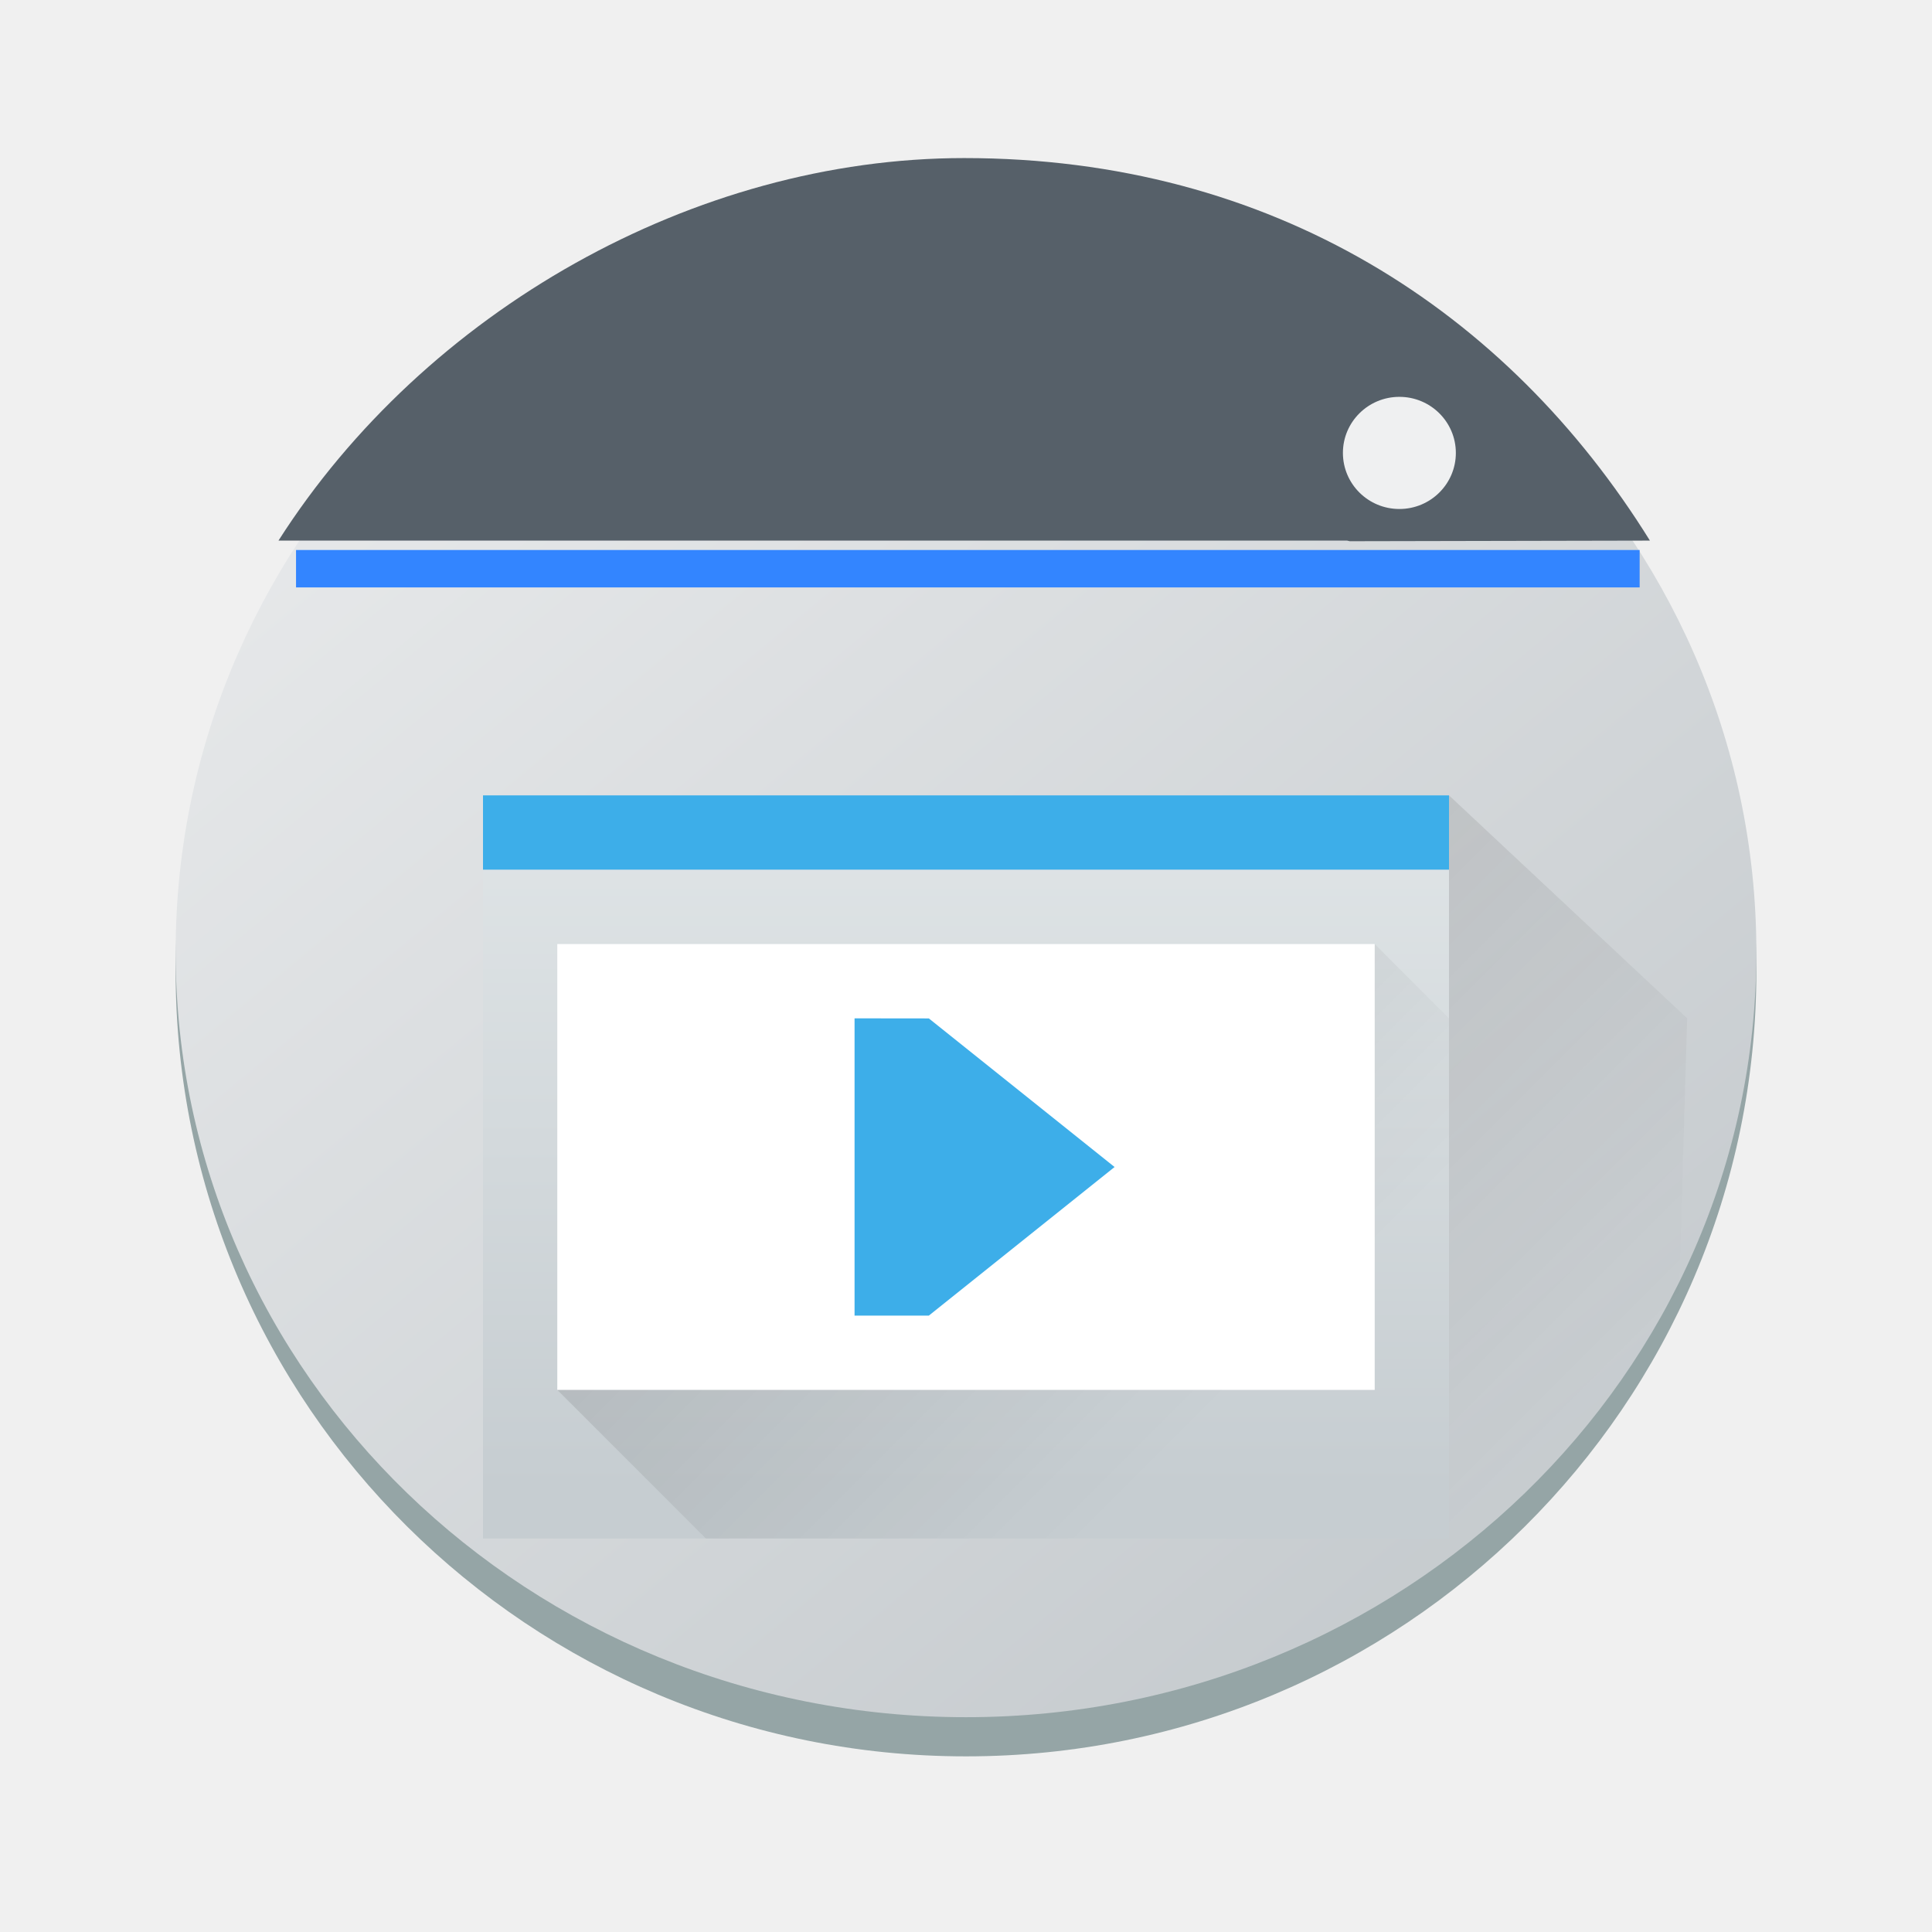
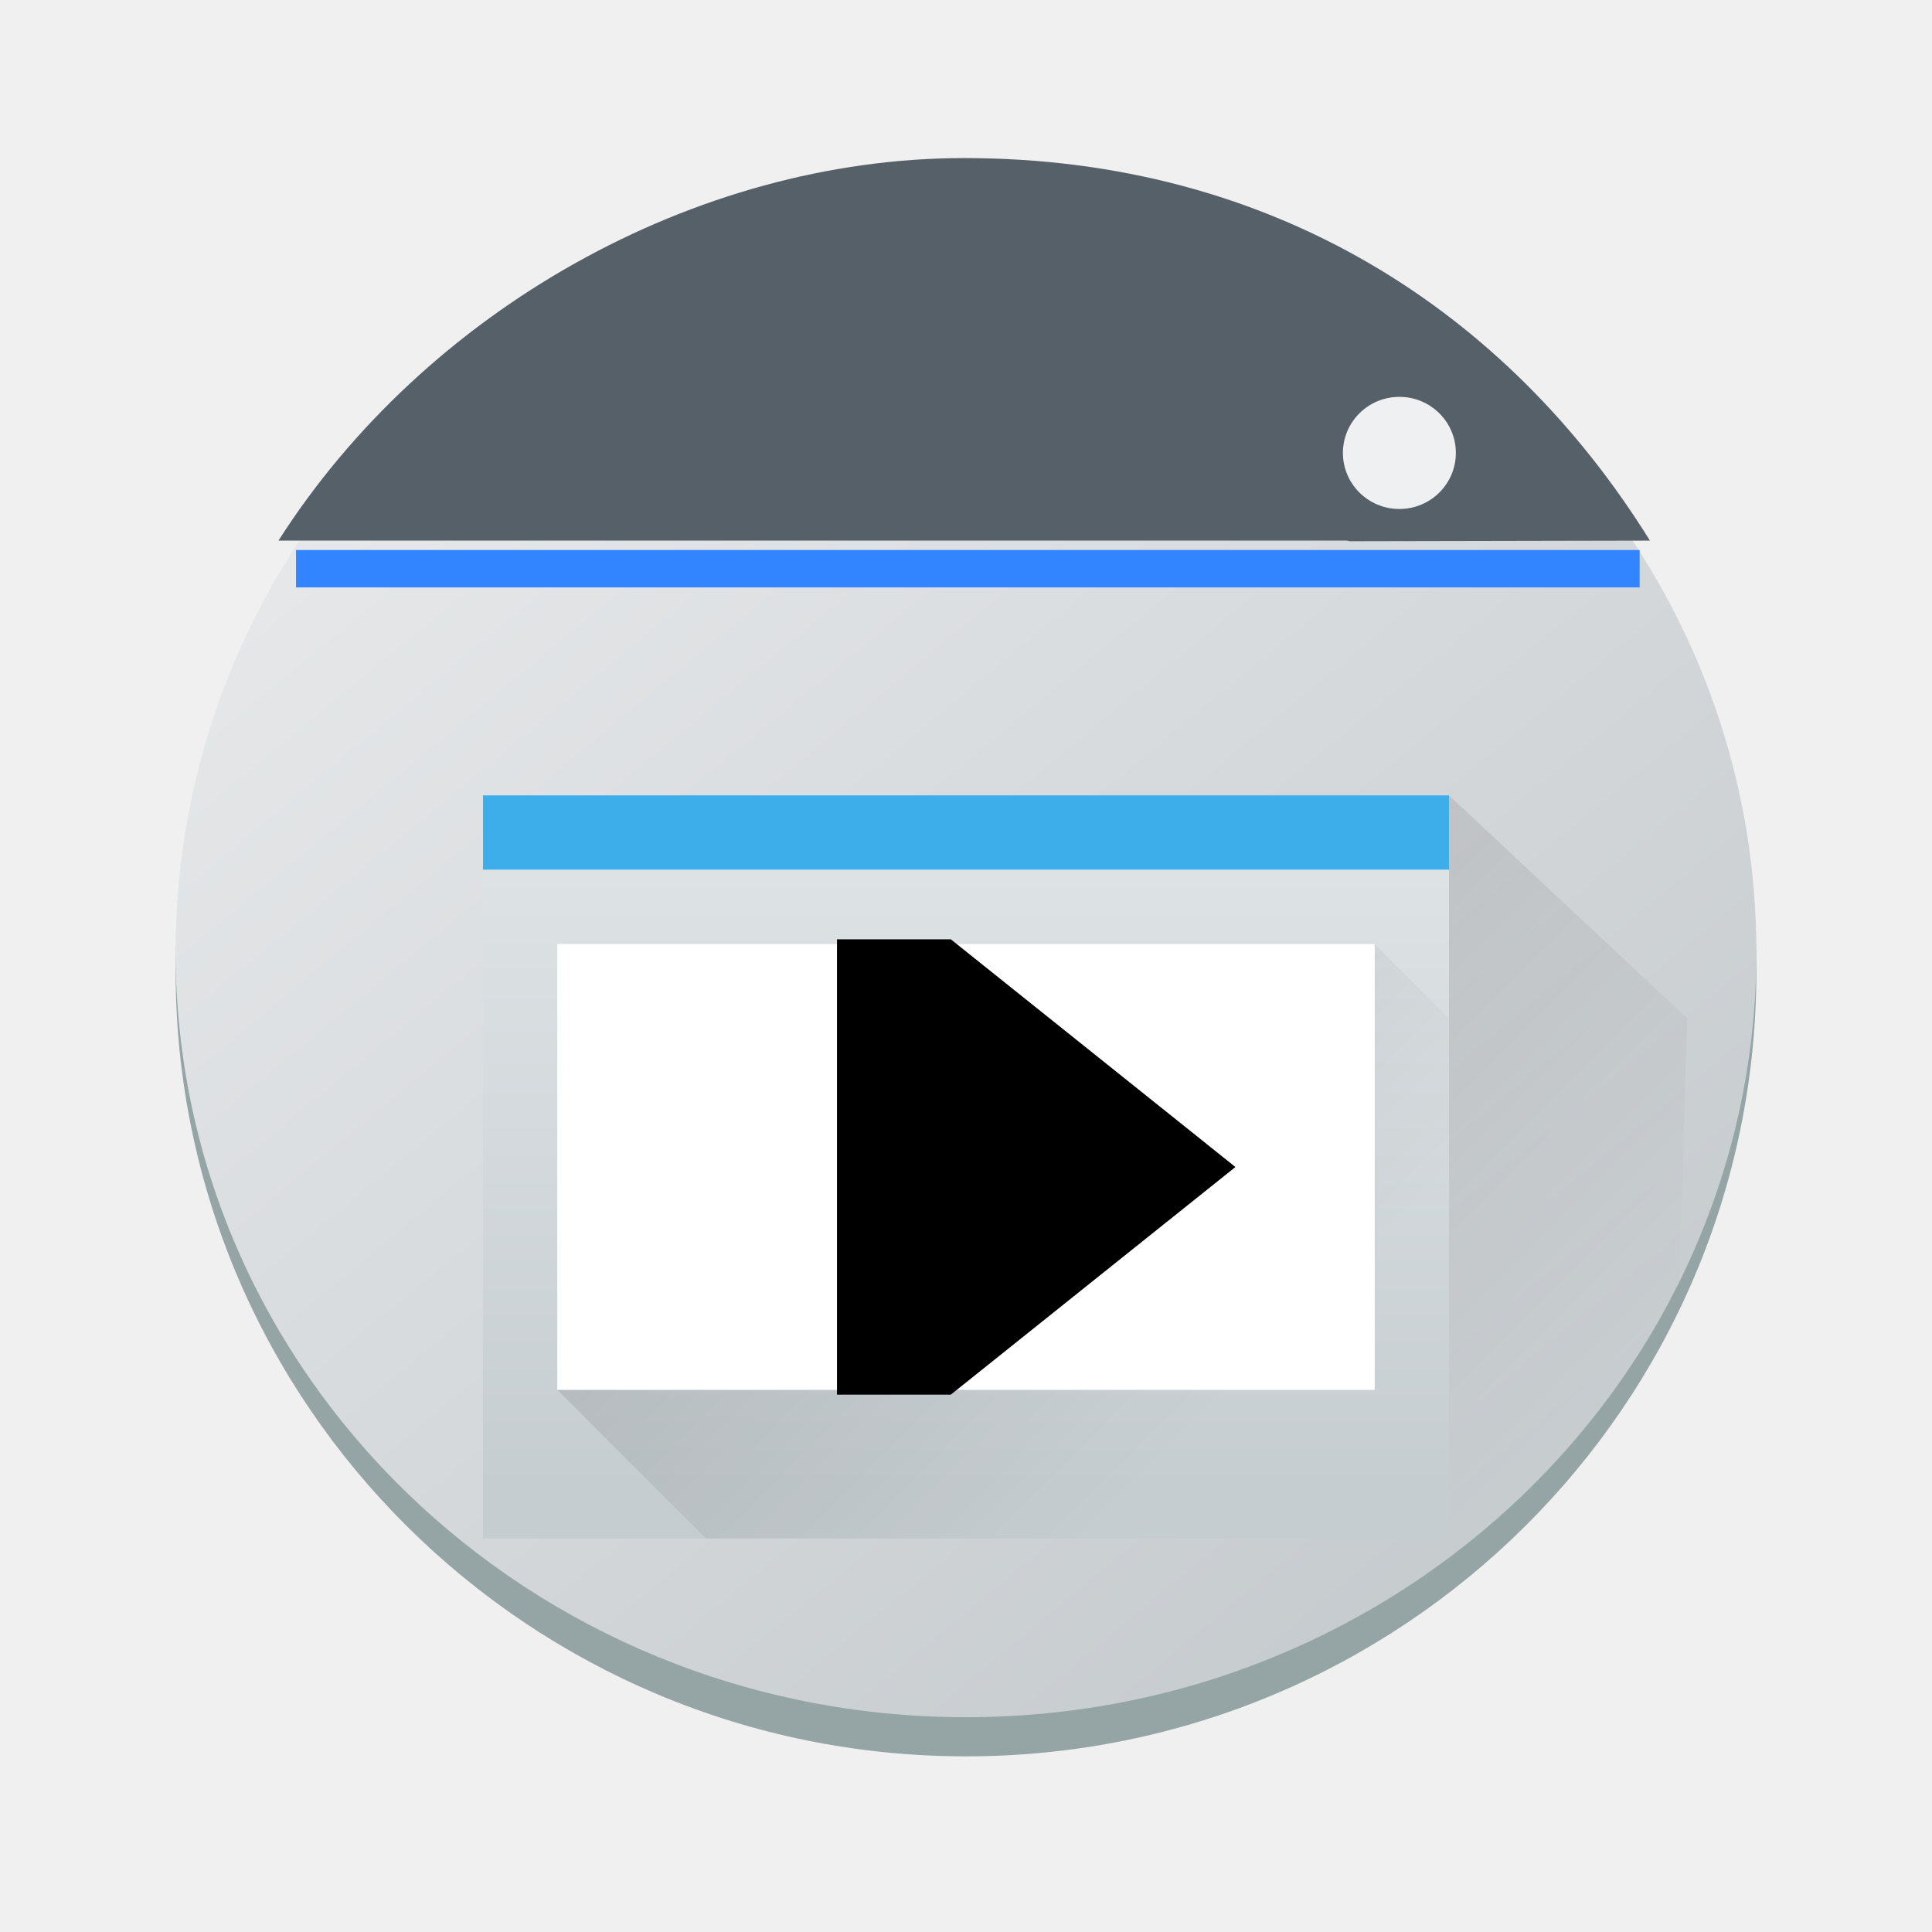
<svg xmlns="http://www.w3.org/2000/svg" xmlns:xlink="http://www.w3.org/1999/xlink" height="22" viewBox="0 0 22 22" width="22" version="1.1" id="svg52">
  <defs id="defs56">
    <linearGradient id="a-3" x1="428.816" x2="388.865" y1="547.634" y2="499.679" gradientTransform="matrix(0.4500002,0,0,0.4468594,-172.8566,-223.0021)" gradientUnits="userSpaceOnUse">
      <stop stop-color="#bdc3c7" offset="0" id="stop2193" />
      <stop stop-color="#eff0f1" offset="1" id="stop2195" />
    </linearGradient>
    <linearGradient id="c-3" gradientUnits="userSpaceOnUse" x1="5.375" x2="14.75" y1="7" y2="16.375">
      <stop offset="0" id="stop215" />
      <stop offset="1" stop-opacity="0" id="stop217" />
    </linearGradient>
    <linearGradient id="e-7" gradientTransform="matrix(0.2291668,0,0,0.1919513,-82.63107,-87.42804)" gradientUnits="userSpaceOnUse" x2="0" xlink:href="#a" y1="543.798" y2="502.655" />
    <linearGradient id="linearGradient992">
      <stop offset="0" stop-color="#c6cdd1" id="stop2-5" />
      <stop offset="1" stop-color="#e0e5e7" id="stop4-3" />
    </linearGradient>
    <linearGradient id="linearGradient994" gradientUnits="userSpaceOnUse" x1="5.375" x2="14.75" xlink:href="#b" y1="7" y2="16.375" gradientTransform="translate(-6.999994,-19.23799)" />
    <linearGradient id="linearGradient998">
      <stop offset="0" id="stop7-5" />
      <stop offset="1" stop-opacity="0" id="stop9-6" />
    </linearGradient>
    <linearGradient id="linearGradient1000" gradientUnits="userSpaceOnUse" x1="393.571" x2="404.571" xlink:href="#b" y1="522.798" y2="533.798" gradientTransform="translate(-388.5714,-540.036)" />
    <linearGradient xlink:href="#b" id="linearGradient1011" gradientUnits="userSpaceOnUse" gradientTransform="matrix(0.8461538,0,0,0.8461538,-1.26923,4.826692)" x1="5.375" y1="7" x2="14.75" y2="16.375" />
    <linearGradient xlink:href="#b" id="linearGradient1013" gradientUnits="userSpaceOnUse" gradientTransform="matrix(0.8461538,0,0,0.8461538,-324.1374,-435.8485)" x1="393.571" y1="522.798" x2="404.571" y2="533.798" />
  </defs>
  <linearGradient id="a">
    <stop offset="0" stop-color="#c6cdd1" id="stop2" />
    <stop offset="1" stop-color="#e0e5e7" id="stop4" />
  </linearGradient>
  <linearGradient id="b">
    <stop offset="0" id="stop7" />
    <stop offset="1" stop-opacity="0" id="stop9" />
  </linearGradient>
  <linearGradient id="c" gradientTransform="matrix(0.4166669,0,0,0.4083327,-159.2383,-203.2509)" gradientUnits="userSpaceOnUse" x2="0" xlink:href="#a" y1="543.798" y2="502.655" />
  <linearGradient id="d" gradientUnits="userSpaceOnUse" x1="5.375" x2="14.75" xlink:href="#b" y1="7" y2="16.375" gradientTransform="translate(-6.999994,-19.23799)" />
  <linearGradient id="e" gradientTransform="matrix(0.2708336,0,0,0.2268515,-103.1549,-128.2663)" gradientUnits="userSpaceOnUse" x2="0" xlink:href="#a" y1="543.798" y2="502.655" />
  <linearGradient id="f" gradientUnits="userSpaceOnUse" x1="393.571" x2="404.571" xlink:href="#b" y1="522.798" y2="533.798" gradientTransform="translate(-388.5714,-540.036)" />
  <rect x="2" y="2.126" width="18" height="17.874" rx="9" ry="8.937" fill="#95a5a6" id="rect2220" style="stroke-width:0.448" />
  <rect x="2" y="2.126" width="18" height="17.428" rx="9" ry="8.714" id="rect2222" style="fill:url(#a-3);stroke-width:0.448" />
  <path d="m 10.979,1.8 c -3.071,0 -6.141,1.742 -7.808,4.356 L 15.336,6.156 c 0.012,0 0.022,0.006 0.033,0.007 L 18.788,6.156 C 17.164,3.542 14.489,1.8 10.979,1.8 Z" stroke-width="0.601" id="path32-6" style="fill:#566069;fill-opacity:1" />
  <rect width="1.286" x="15.292" y="4.519" fill="#eff0f1" rx="0.643" height="1.277" id="rect25-8-7" style="stroke-width:0.043" />
  <rect width="15.3" x="3.371" y="6.263" rx="0" height="0.426" id="rect27-9" style="fill:#3385ff;fill-opacity:1;stroke-width:0.039" />
  <path d="m 5.5,9.057 h 11 V 17.519 h -11 z" fill="url(#e)" stroke-width="0.322" id="path30-2" style="fill:url(#e-7)" />
  <path d="M 6.346,15.827 15.654,10.75 16.5,11.596 V 17.519 H 8.038 Z" fill-rule="evenodd" opacity="0.2" stroke-width="0.529" id="path32-9" style="fill:url(#linearGradient1011)" />
  <path d="m 5.5,9.057 h 11 v 0.846 h -11 z" fill="#3daee9" stroke-width="0.539" id="path36-1" />
  <path d="m 6.346,10.75 h 9.308 v 5.077 H 6.346 Z" fill="#ffffff" stroke-width="0.281" id="path38-2" />
  <path d="m 16.5,6.519 2.538,2.538 V 17.519 H 16.5 Z" fill="none" id="path42-7" style="stroke-width:0.846" />
  <path d="m 16.5,6.519 1.692,1.692 V 15.827 H 16.5 Z" fill="none" id="path44-0" style="stroke-width:0.846" />
  <path d="M 16.5,9.057 19.212,11.596 19.038,17.519 H 16.5 Z" fill="url(#f)" opacity="0.2" id="path46-9" style="fill:url(#linearGradient1013);stroke-width:0.846" />
-   <path d="m 9.731,11.596 v 3.385 h 0.846 l 2.115,-1.692 -2.115,-1.692 z" fill="#3daee9" id="path50-3" style="stroke-width:0.846" />
+   <path d="m 9.531,10.696 v 5.185 h 1.296 L 14.068,13.289 10.827,10.696 Z" id="path50-3" style="fill:#000000;stroke-width:1.296" />
</svg>
